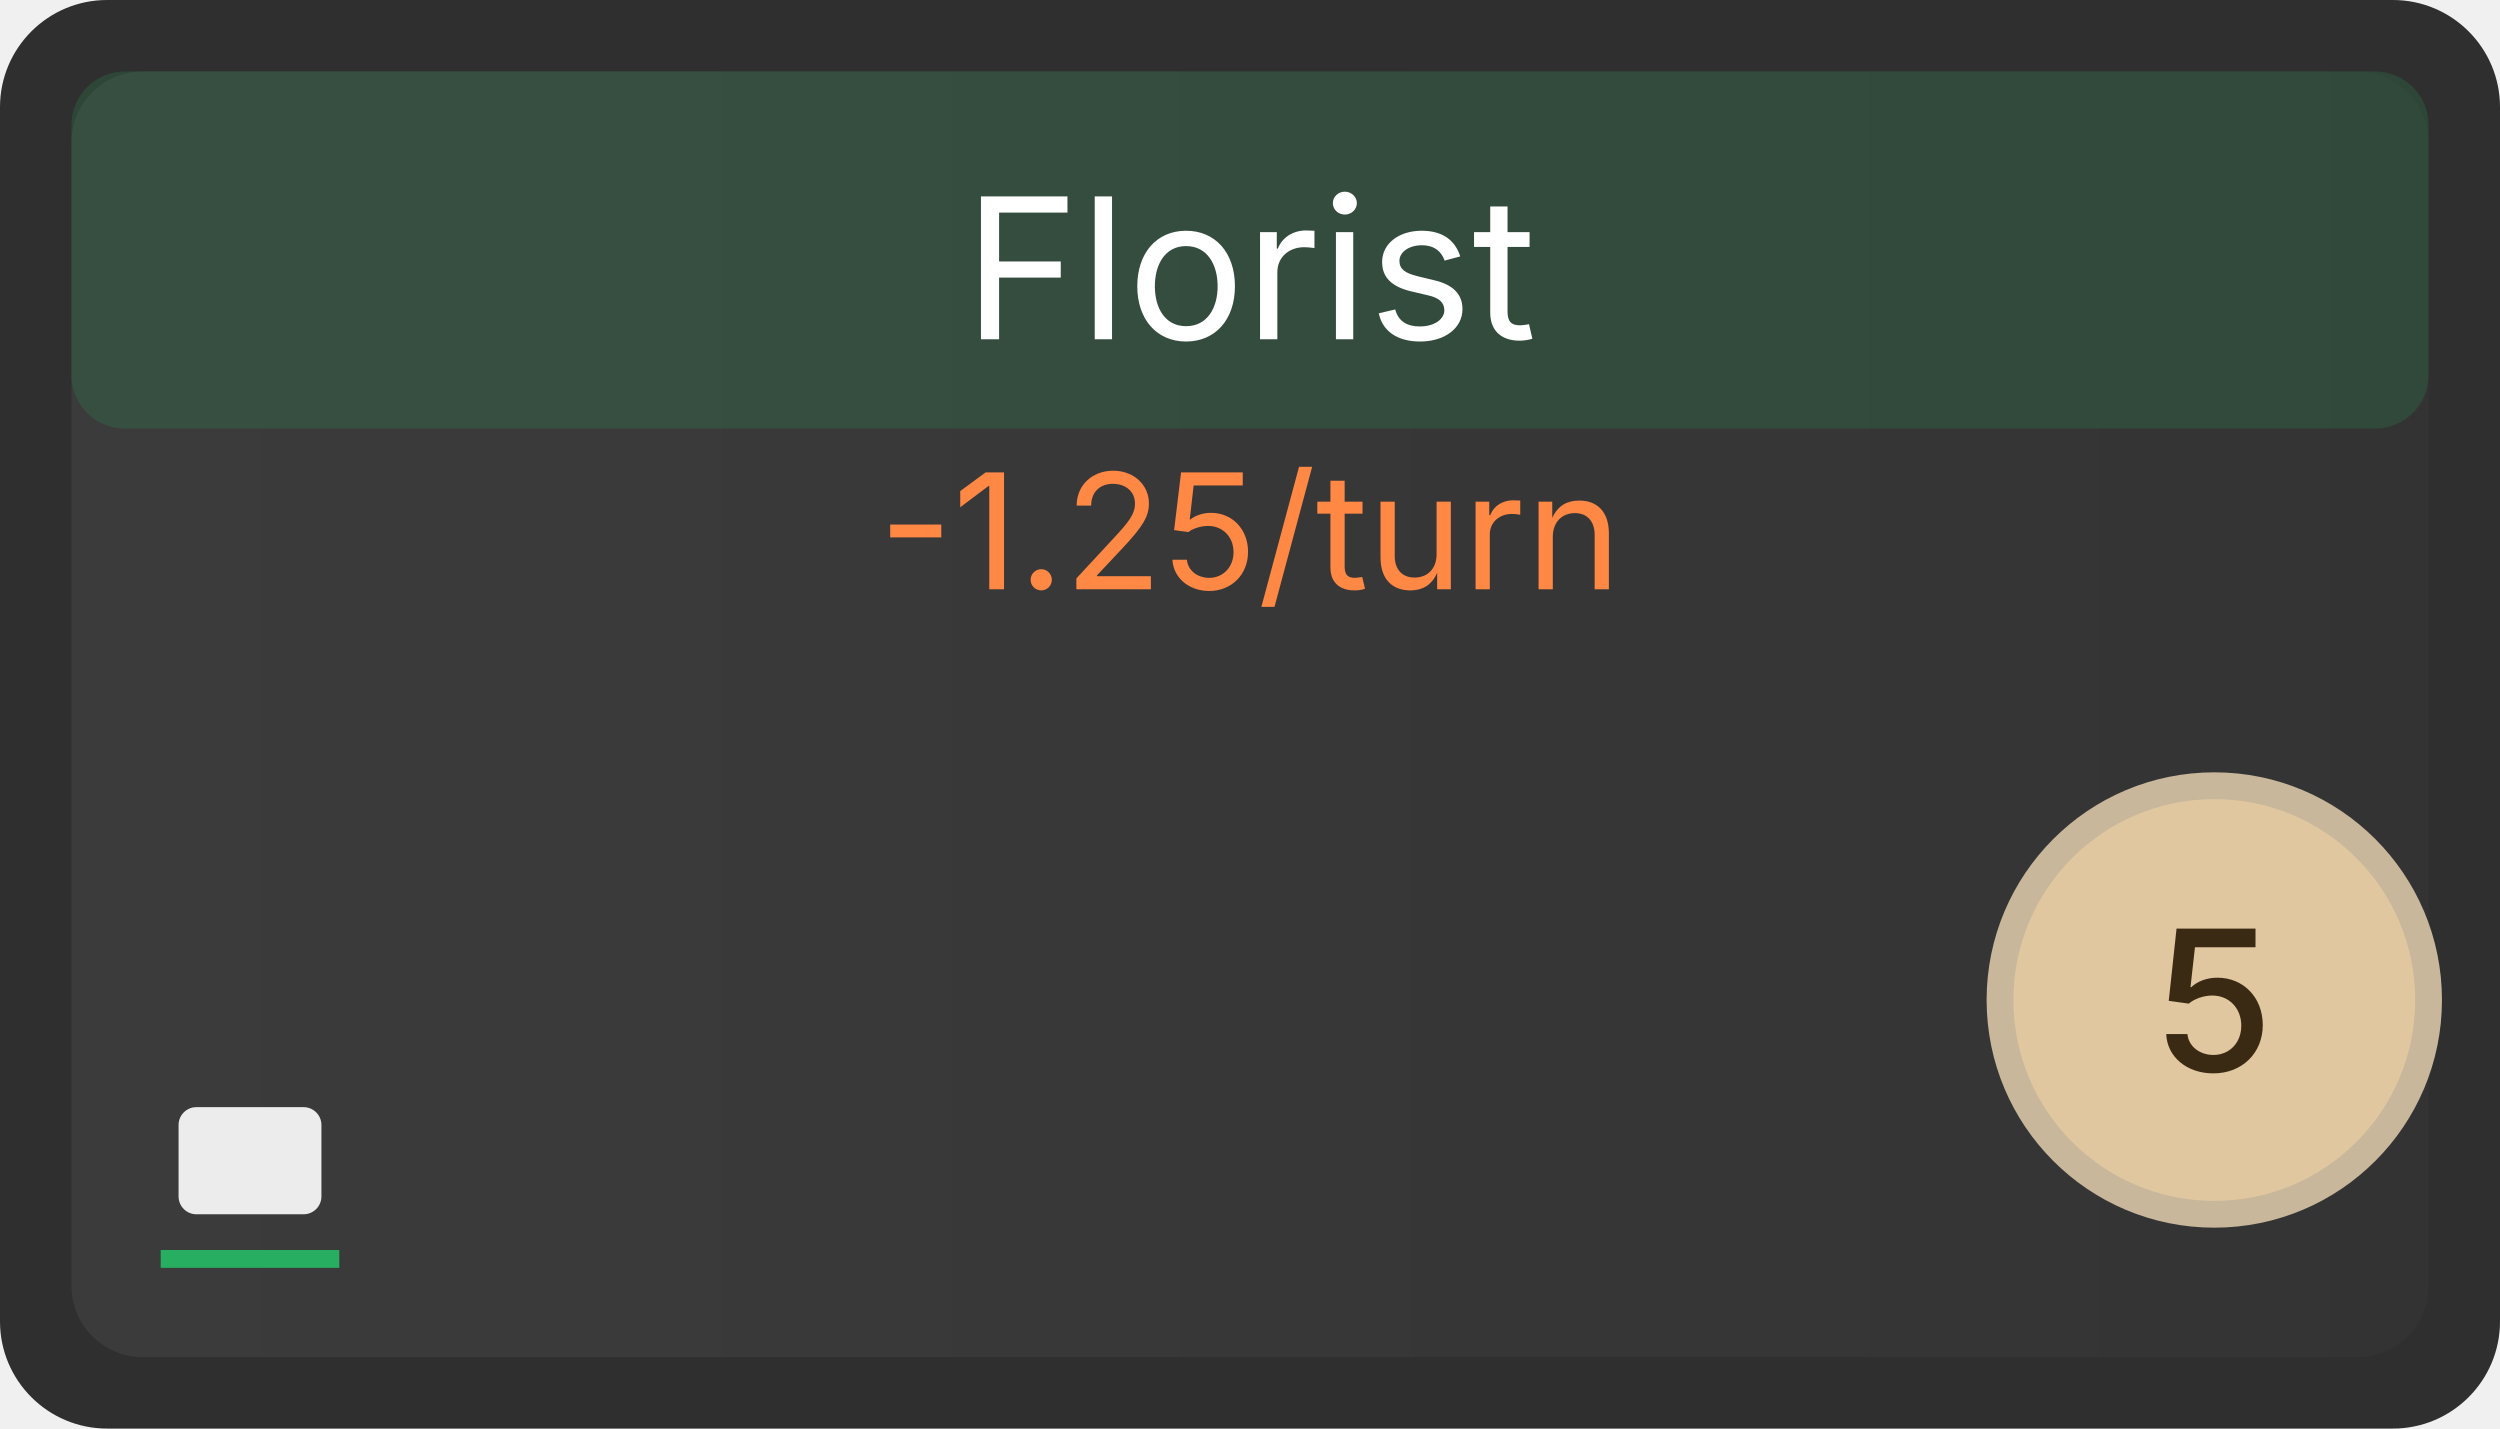
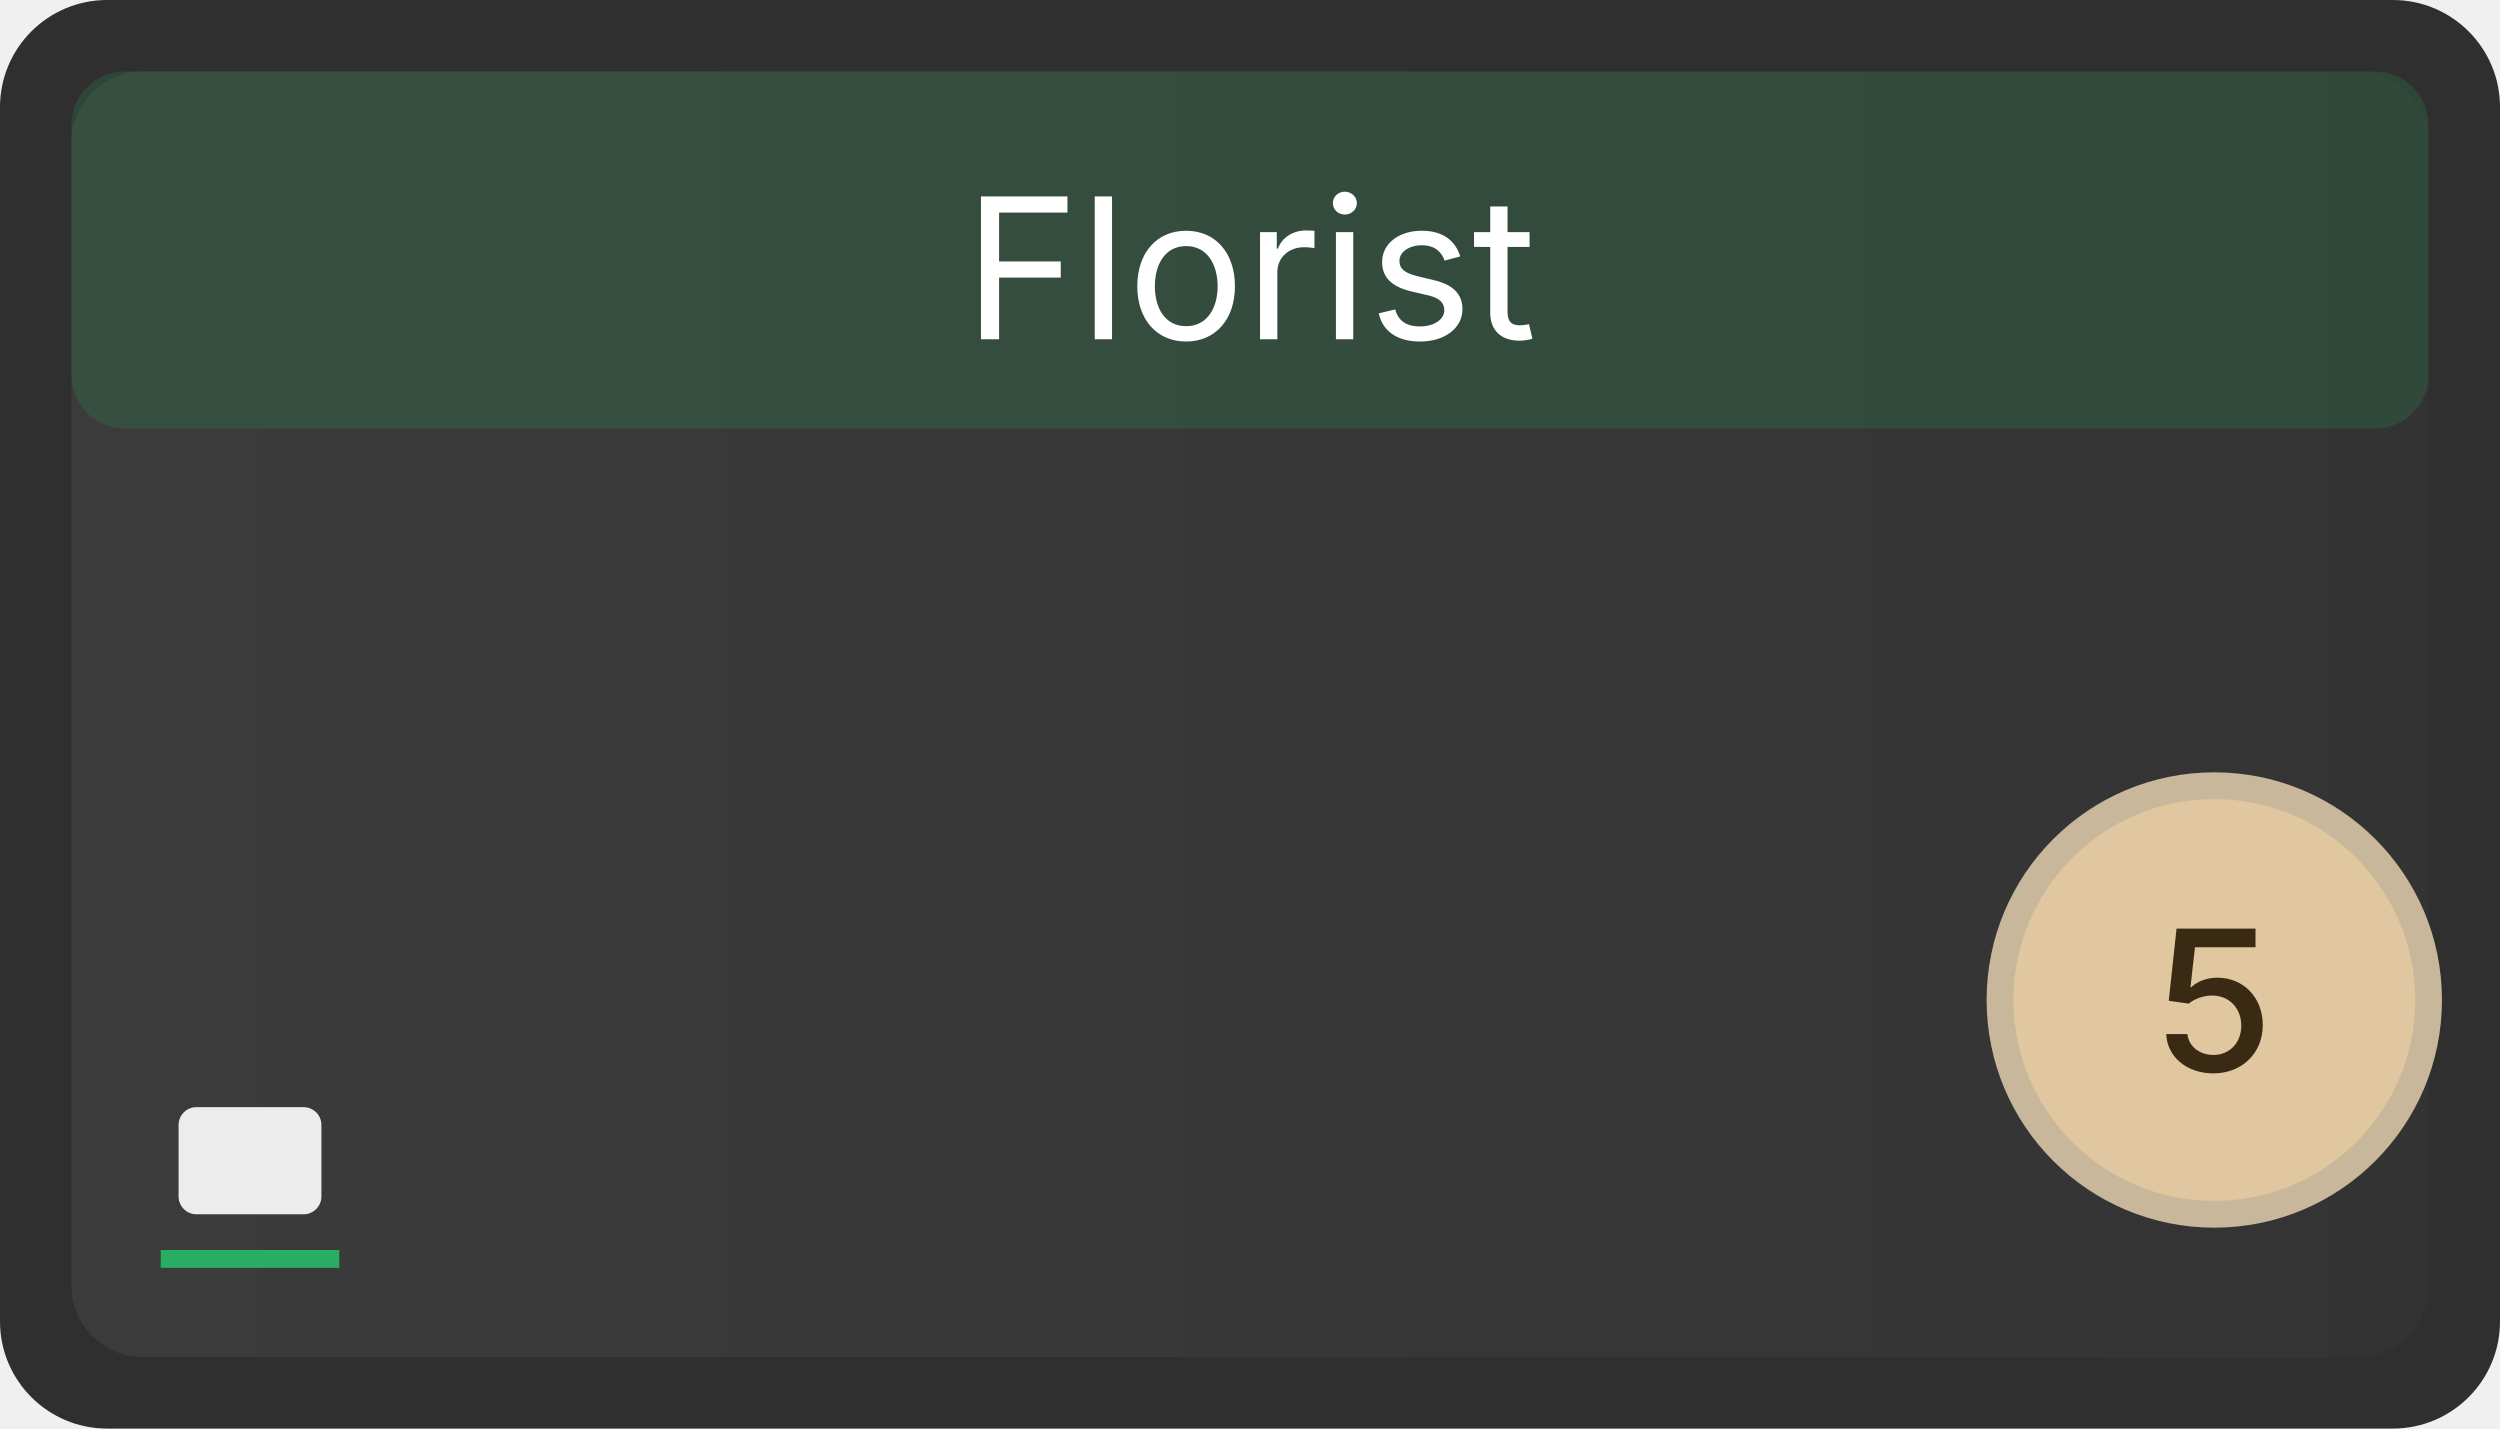
<svg xmlns="http://www.w3.org/2000/svg" width="140" height="80" viewBox="0 0 140 80" role="img" aria-label="Florist">
  <defs>
    <linearGradient id="g-biz-florist" x1="0" x2="1">
      <stop offset="0" stop-color="#ffffff" stop-opacity="0.06" />
      <stop offset="1" stop-color="#ffffff" stop-opacity="0.02" />
    </linearGradient>
  </defs>
  <rect x="0" y="0" width="140" height="80" rx="6" ry="6" fill="#2f2f2f" />
  <rect x="4" y="4" width="132" height="72" rx="4" ry="4" fill="url(#g-biz-florist)" />
  <rect x="4" y="4" width="132" height="20" rx="3" ry="3" fill="#27AE60" opacity="0.18" />
  <text x="70" y="19" font-family="Inter, Segoe UI, Arial, sans-serif" font-size="11" fill="#ffffff" font-weight="400" text-anchor="middle">Florist</text>
  <circle cx="124" cy="56" r="12" fill="#e0c7a0" stroke="#c8b79a" stroke-width="1.5" />
  <text x="124" y="60" font-family="Inter, Segoe UI, Arial, sans-serif" font-size="11" fill="#3a2a14" text-anchor="middle" font-weight="500">5</text>
-   <text x="70" y="33" font-family="Inter, Segoe UI, Arial, sans-serif" font-size="9" fill="#ff8844" font-weight="400" text-anchor="middle">-1.25/turn</text>
  <g class="ms-synergy-icon" aria-hidden="false" transform="translate(6, 58)">
    <svg width="16" height="16" viewBox="0 0 16 16" role="img" aria-label="Commerce icon">
      <path d="M3 12h10v1H3z" fill="#27AE60" />
      <rect x="4" y="4" width="8" height="6" rx="1" fill="#fff" opacity="0.9" />
    </svg>
  </g>
</svg>
